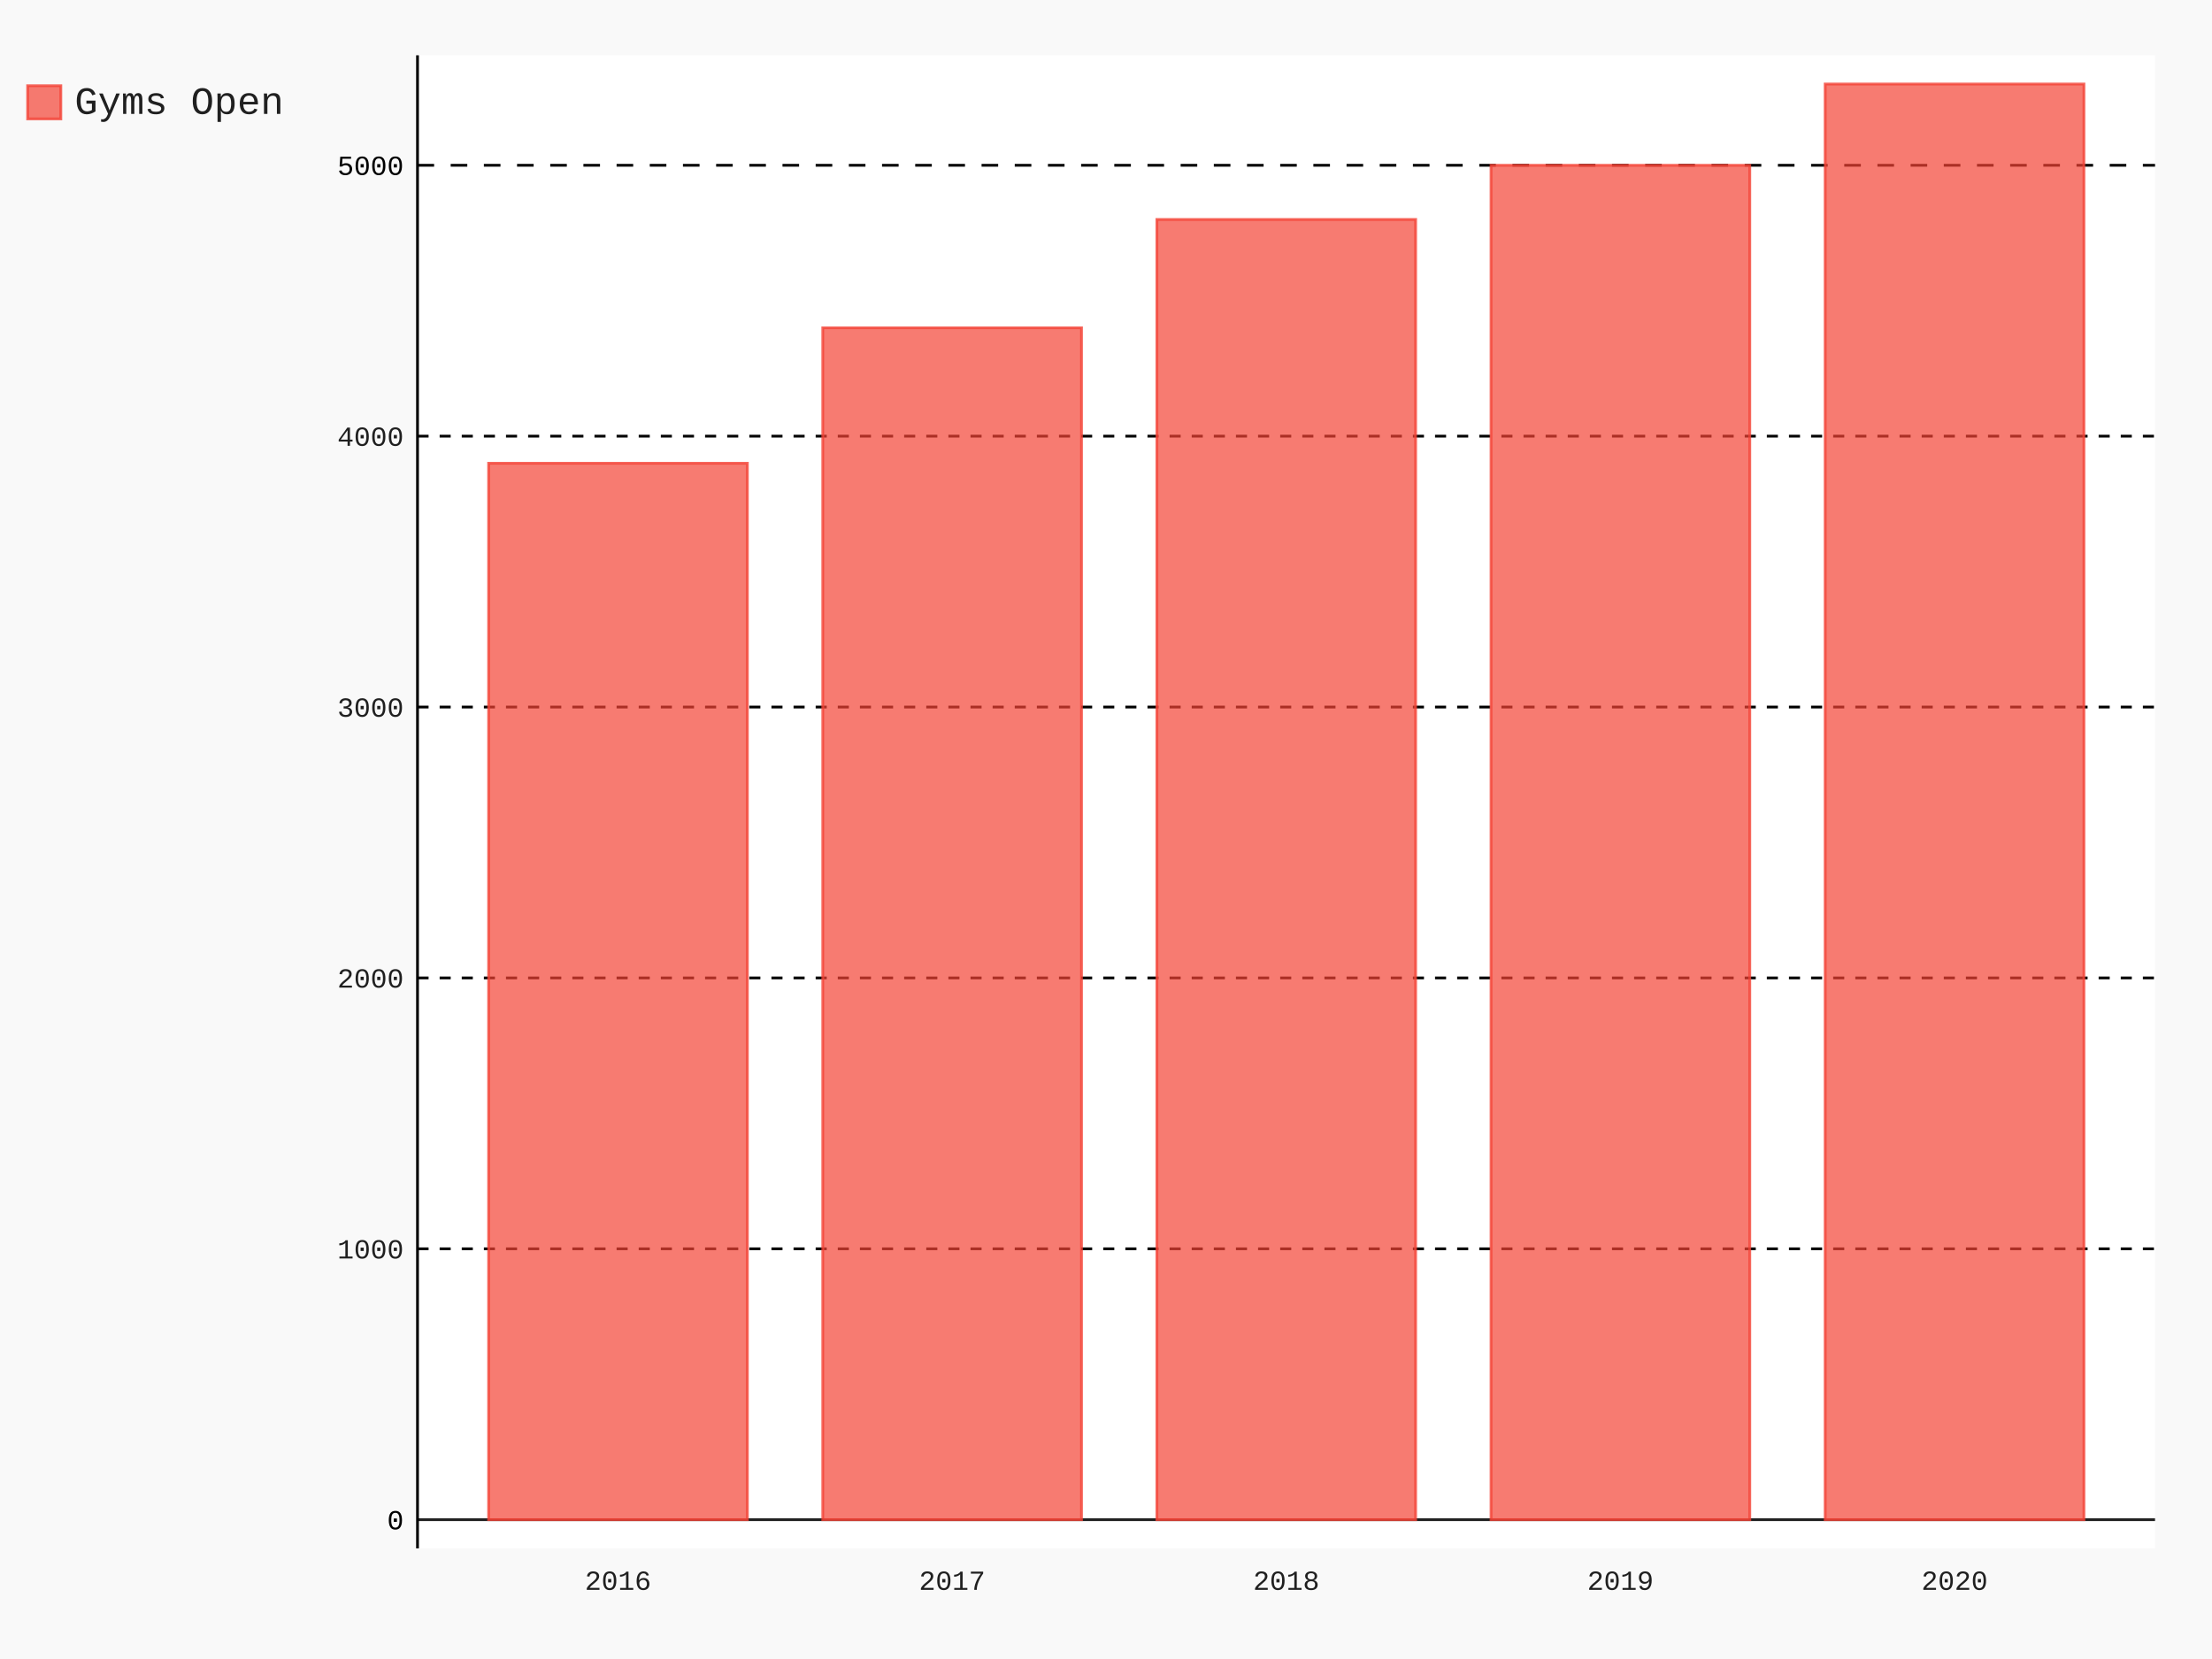
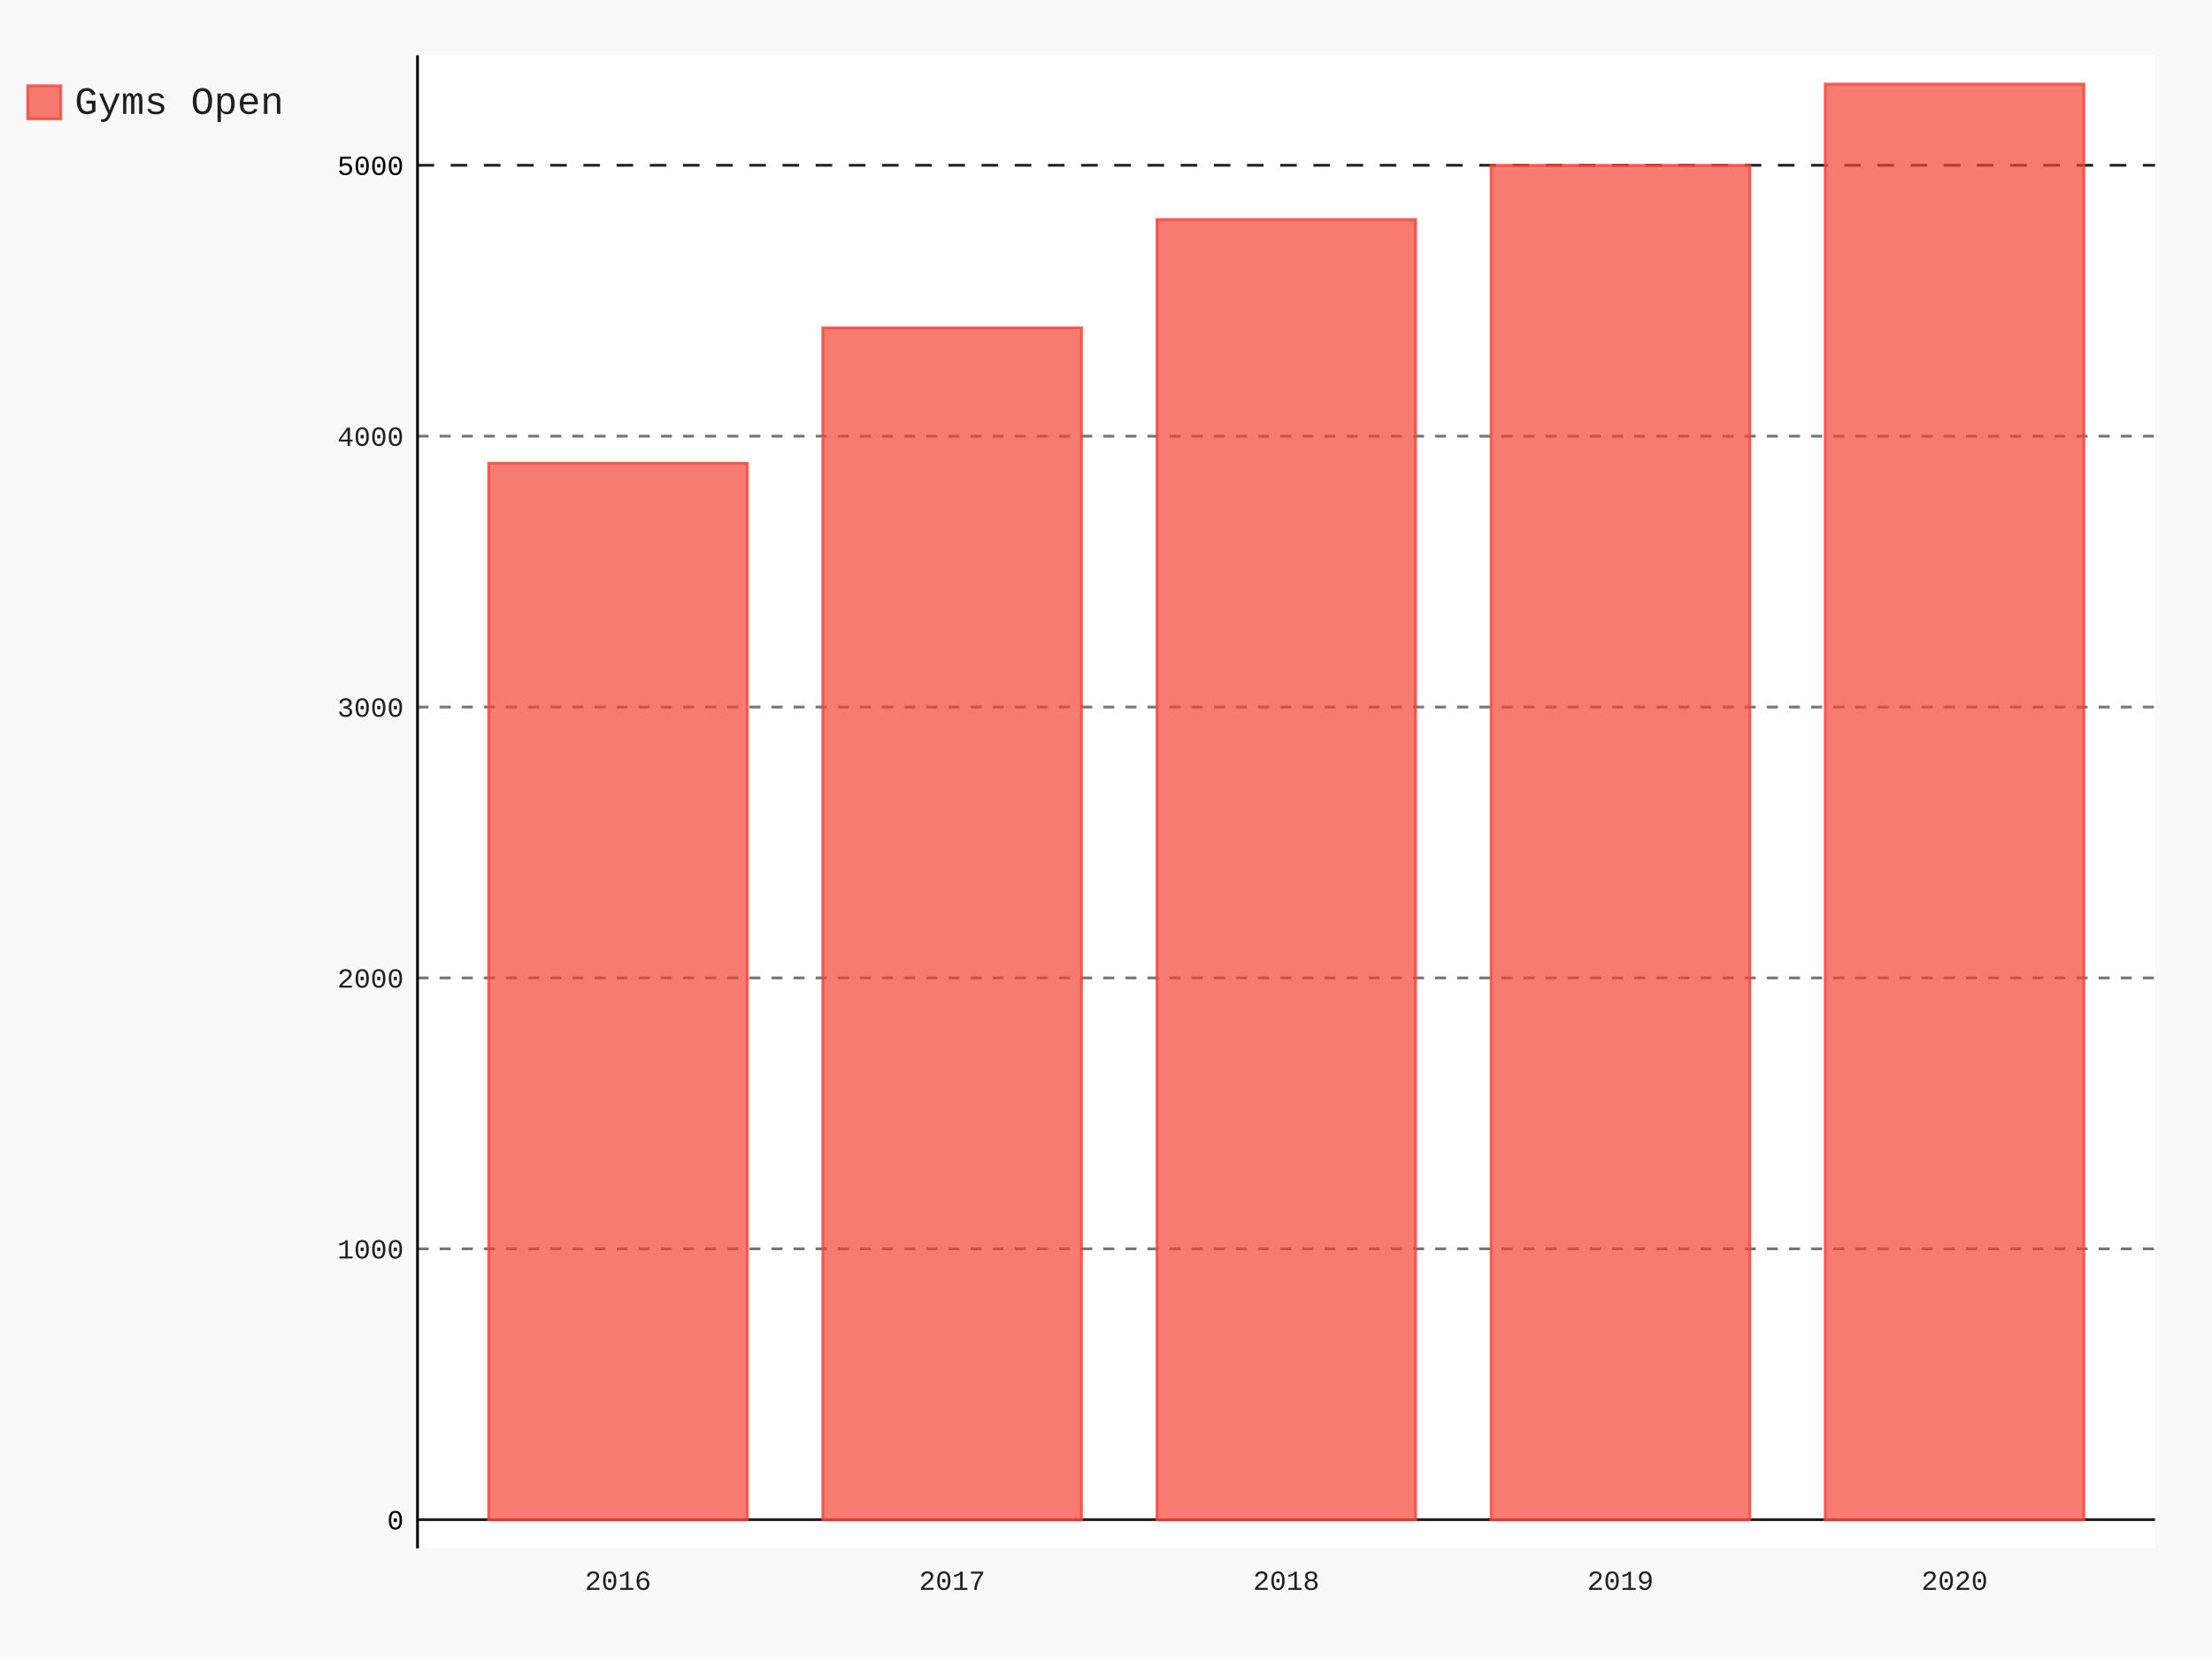
- <svg xmlns="http://www.w3.org/2000/svg" id="chart-4af0e2cd-8fed-466b-adbc-4175b03c6114" class="pygal-chart" viewBox="0 0 800 600">
+ <svg xmlns="http://www.w3.org/2000/svg" id="chart-bffc2d74-a910-4c53-a3cb-3c3acc1ae9b3" class="pygal-chart" viewBox="0 0 800 600">
  <defs>
-     <style type="text/css">#chart-4af0e2cd-8fed-466b-adbc-4175b03c6114{-webkit-user-select:none;-webkit-font-smoothing:antialiased;font-family:Consolas,"Liberation Mono",Menlo,Courier,monospace}#chart-4af0e2cd-8fed-466b-adbc-4175b03c6114 .title{font-family:Consolas,"Liberation Mono",Menlo,Courier,monospace;font-size:16px}#chart-4af0e2cd-8fed-466b-adbc-4175b03c6114 .legends .legend text{font-family:Consolas,"Liberation Mono",Menlo,Courier,monospace;font-size:14px}#chart-4af0e2cd-8fed-466b-adbc-4175b03c6114 .axis text{font-family:Consolas,"Liberation Mono",Menlo,Courier,monospace;font-size:10px}#chart-4af0e2cd-8fed-466b-adbc-4175b03c6114 .axis text.major{font-family:Consolas,"Liberation Mono",Menlo,Courier,monospace;font-size:10px}#chart-4af0e2cd-8fed-466b-adbc-4175b03c6114 .text-overlay text.value{font-family:Consolas,"Liberation Mono",Menlo,Courier,monospace;font-size:16px}#chart-4af0e2cd-8fed-466b-adbc-4175b03c6114 .text-overlay text.label{font-family:Consolas,"Liberation Mono",Menlo,Courier,monospace;font-size:10px}#chart-4af0e2cd-8fed-466b-adbc-4175b03c6114 .tooltip{font-family:Consolas,"Liberation Mono",Menlo,Courier,monospace;font-size:14px}#chart-4af0e2cd-8fed-466b-adbc-4175b03c6114 text.no_data{font-family:Consolas,"Liberation Mono",Menlo,Courier,monospace;font-size:64px}
- #chart-4af0e2cd-8fed-466b-adbc-4175b03c6114{background-color:rgba(249,249,249,1)}#chart-4af0e2cd-8fed-466b-adbc-4175b03c6114 path,#chart-4af0e2cd-8fed-466b-adbc-4175b03c6114 line,#chart-4af0e2cd-8fed-466b-adbc-4175b03c6114 rect,#chart-4af0e2cd-8fed-466b-adbc-4175b03c6114 circle{-webkit-transition:150ms;-moz-transition:150ms;transition:150ms}#chart-4af0e2cd-8fed-466b-adbc-4175b03c6114 .graph &gt; .background{fill:rgba(249,249,249,1)}#chart-4af0e2cd-8fed-466b-adbc-4175b03c6114 .plot &gt; .background{fill:rgba(255,255,255,1)}#chart-4af0e2cd-8fed-466b-adbc-4175b03c6114 .graph{fill:rgba(0,0,0,.87)}#chart-4af0e2cd-8fed-466b-adbc-4175b03c6114 text.no_data{fill:rgba(0,0,0,1)}#chart-4af0e2cd-8fed-466b-adbc-4175b03c6114 .title{fill:rgba(0,0,0,1)}#chart-4af0e2cd-8fed-466b-adbc-4175b03c6114 .legends .legend text{fill:rgba(0,0,0,.87)}#chart-4af0e2cd-8fed-466b-adbc-4175b03c6114 .legends .legend:hover text{fill:rgba(0,0,0,1)}#chart-4af0e2cd-8fed-466b-adbc-4175b03c6114 .axis .line{stroke:rgba(0,0,0,1)}#chart-4af0e2cd-8fed-466b-adbc-4175b03c6114 .axis .guide.line{stroke:rgba(0,0,0,.54)}#chart-4af0e2cd-8fed-466b-adbc-4175b03c6114 .axis .major.line{stroke:rgba(0,0,0,.87)}#chart-4af0e2cd-8fed-466b-adbc-4175b03c6114 .axis text.major{fill:rgba(0,0,0,1)}#chart-4af0e2cd-8fed-466b-adbc-4175b03c6114 .axis.y .guides:hover .guide.line,#chart-4af0e2cd-8fed-466b-adbc-4175b03c6114 .line-graph .axis.x .guides:hover .guide.line,#chart-4af0e2cd-8fed-466b-adbc-4175b03c6114 .stackedline-graph .axis.x .guides:hover .guide.line,#chart-4af0e2cd-8fed-466b-adbc-4175b03c6114 .xy-graph .axis.x .guides:hover .guide.line{stroke:rgba(0,0,0,1)}#chart-4af0e2cd-8fed-466b-adbc-4175b03c6114 .axis .guides:hover text{fill:rgba(0,0,0,1)}#chart-4af0e2cd-8fed-466b-adbc-4175b03c6114 .reactive{fill-opacity:.7;stroke-opacity:.8;stroke-width:1}#chart-4af0e2cd-8fed-466b-adbc-4175b03c6114 .ci{stroke:rgba(0,0,0,.87)}#chart-4af0e2cd-8fed-466b-adbc-4175b03c6114 .reactive.active,#chart-4af0e2cd-8fed-466b-adbc-4175b03c6114 .active .reactive{fill-opacity:.8;stroke-opacity:.9;stroke-width:4}#chart-4af0e2cd-8fed-466b-adbc-4175b03c6114 .ci .reactive.active{stroke-width:1.5}#chart-4af0e2cd-8fed-466b-adbc-4175b03c6114 .series text{fill:rgba(0,0,0,1)}#chart-4af0e2cd-8fed-466b-adbc-4175b03c6114 .tooltip rect{fill:rgba(255,255,255,1);stroke:rgba(0,0,0,1);-webkit-transition:opacity 150ms;-moz-transition:opacity 150ms;transition:opacity 150ms}#chart-4af0e2cd-8fed-466b-adbc-4175b03c6114 .tooltip .label{fill:rgba(0,0,0,.87)}#chart-4af0e2cd-8fed-466b-adbc-4175b03c6114 .tooltip .label{fill:rgba(0,0,0,.87)}#chart-4af0e2cd-8fed-466b-adbc-4175b03c6114 .tooltip .legend{font-size:.8em;fill:rgba(0,0,0,.54)}#chart-4af0e2cd-8fed-466b-adbc-4175b03c6114 .tooltip .x_label{font-size:.6em;fill:rgba(0,0,0,1)}#chart-4af0e2cd-8fed-466b-adbc-4175b03c6114 .tooltip .xlink{font-size:.5em;text-decoration:underline}#chart-4af0e2cd-8fed-466b-adbc-4175b03c6114 .tooltip .value{font-size:1.5em}#chart-4af0e2cd-8fed-466b-adbc-4175b03c6114 .bound{font-size:.5em}#chart-4af0e2cd-8fed-466b-adbc-4175b03c6114 .max-value{font-size:.75em;fill:rgba(0,0,0,.54)}#chart-4af0e2cd-8fed-466b-adbc-4175b03c6114 .map-element{fill:rgba(255,255,255,1);stroke:rgba(0,0,0,.54) !important}#chart-4af0e2cd-8fed-466b-adbc-4175b03c6114 .map-element .reactive{fill-opacity:inherit;stroke-opacity:inherit}#chart-4af0e2cd-8fed-466b-adbc-4175b03c6114 .color-0,#chart-4af0e2cd-8fed-466b-adbc-4175b03c6114 .color-0 a:visited{stroke:#F44336;fill:#F44336}#chart-4af0e2cd-8fed-466b-adbc-4175b03c6114 .text-overlay .color-0 text{fill:black}
- #chart-4af0e2cd-8fed-466b-adbc-4175b03c6114 text.no_data{text-anchor:middle}#chart-4af0e2cd-8fed-466b-adbc-4175b03c6114 .guide.line{fill:none}#chart-4af0e2cd-8fed-466b-adbc-4175b03c6114 .centered{text-anchor:middle}#chart-4af0e2cd-8fed-466b-adbc-4175b03c6114 .title{text-anchor:middle}#chart-4af0e2cd-8fed-466b-adbc-4175b03c6114 .legends .legend text{fill-opacity:1}#chart-4af0e2cd-8fed-466b-adbc-4175b03c6114 .axis.x text{text-anchor:middle}#chart-4af0e2cd-8fed-466b-adbc-4175b03c6114 .axis.x:not(.web) text[transform]{text-anchor:start}#chart-4af0e2cd-8fed-466b-adbc-4175b03c6114 .axis.x:not(.web) text[transform].backwards{text-anchor:end}#chart-4af0e2cd-8fed-466b-adbc-4175b03c6114 .axis.y text{text-anchor:end}#chart-4af0e2cd-8fed-466b-adbc-4175b03c6114 .axis.y text[transform].backwards{text-anchor:start}#chart-4af0e2cd-8fed-466b-adbc-4175b03c6114 .axis.y2 text{text-anchor:start}#chart-4af0e2cd-8fed-466b-adbc-4175b03c6114 .axis.y2 text[transform].backwards{text-anchor:end}#chart-4af0e2cd-8fed-466b-adbc-4175b03c6114 .axis .guide.line{stroke-dasharray:4,4;stroke:black}#chart-4af0e2cd-8fed-466b-adbc-4175b03c6114 .axis .major.guide.line{stroke-dasharray:6,6;stroke:black}#chart-4af0e2cd-8fed-466b-adbc-4175b03c6114 .horizontal .axis.y .guide.line,#chart-4af0e2cd-8fed-466b-adbc-4175b03c6114 .horizontal .axis.y2 .guide.line,#chart-4af0e2cd-8fed-466b-adbc-4175b03c6114 .vertical .axis.x .guide.line{opacity:0}#chart-4af0e2cd-8fed-466b-adbc-4175b03c6114 .horizontal .axis.always_show .guide.line,#chart-4af0e2cd-8fed-466b-adbc-4175b03c6114 .vertical .axis.always_show .guide.line{opacity:1 !important}#chart-4af0e2cd-8fed-466b-adbc-4175b03c6114 .axis.y .guides:hover .guide.line,#chart-4af0e2cd-8fed-466b-adbc-4175b03c6114 .axis.y2 .guides:hover .guide.line,#chart-4af0e2cd-8fed-466b-adbc-4175b03c6114 .axis.x .guides:hover .guide.line{opacity:1}#chart-4af0e2cd-8fed-466b-adbc-4175b03c6114 .axis .guides:hover text{opacity:1}#chart-4af0e2cd-8fed-466b-adbc-4175b03c6114 .nofill{fill:none}#chart-4af0e2cd-8fed-466b-adbc-4175b03c6114 .subtle-fill{fill-opacity:.2}#chart-4af0e2cd-8fed-466b-adbc-4175b03c6114 .dot{stroke-width:1px;fill-opacity:1;stroke-opacity:1}#chart-4af0e2cd-8fed-466b-adbc-4175b03c6114 .dot.active{stroke-width:5px}#chart-4af0e2cd-8fed-466b-adbc-4175b03c6114 .dot.negative{fill:transparent}#chart-4af0e2cd-8fed-466b-adbc-4175b03c6114 text,#chart-4af0e2cd-8fed-466b-adbc-4175b03c6114 tspan{stroke:none !important}#chart-4af0e2cd-8fed-466b-adbc-4175b03c6114 .series text.active{opacity:1}#chart-4af0e2cd-8fed-466b-adbc-4175b03c6114 .tooltip rect{fill-opacity:.95;stroke-width:.5}#chart-4af0e2cd-8fed-466b-adbc-4175b03c6114 .tooltip text{fill-opacity:1}#chart-4af0e2cd-8fed-466b-adbc-4175b03c6114 .showable{visibility:hidden}#chart-4af0e2cd-8fed-466b-adbc-4175b03c6114 .showable.shown{visibility:visible}#chart-4af0e2cd-8fed-466b-adbc-4175b03c6114 .gauge-background{fill:rgba(229,229,229,1);stroke:none}#chart-4af0e2cd-8fed-466b-adbc-4175b03c6114 .bg-lines{stroke:rgba(249,249,249,1);stroke-width:2px}</style>
+     <style type="text/css">#chart-bffc2d74-a910-4c53-a3cb-3c3acc1ae9b3{-webkit-user-select:none;-webkit-font-smoothing:antialiased;font-family:Consolas,"Liberation Mono",Menlo,Courier,monospace}#chart-bffc2d74-a910-4c53-a3cb-3c3acc1ae9b3 .title{font-family:Consolas,"Liberation Mono",Menlo,Courier,monospace;font-size:16px}#chart-bffc2d74-a910-4c53-a3cb-3c3acc1ae9b3 .legends .legend text{font-family:Consolas,"Liberation Mono",Menlo,Courier,monospace;font-size:14px}#chart-bffc2d74-a910-4c53-a3cb-3c3acc1ae9b3 .axis text{font-family:Consolas,"Liberation Mono",Menlo,Courier,monospace;font-size:10px}#chart-bffc2d74-a910-4c53-a3cb-3c3acc1ae9b3 .axis text.major{font-family:Consolas,"Liberation Mono",Menlo,Courier,monospace;font-size:10px}#chart-bffc2d74-a910-4c53-a3cb-3c3acc1ae9b3 .text-overlay text.value{font-family:Consolas,"Liberation Mono",Menlo,Courier,monospace;font-size:16px}#chart-bffc2d74-a910-4c53-a3cb-3c3acc1ae9b3 .text-overlay text.label{font-family:Consolas,"Liberation Mono",Menlo,Courier,monospace;font-size:10px}#chart-bffc2d74-a910-4c53-a3cb-3c3acc1ae9b3 .tooltip{font-family:Consolas,"Liberation Mono",Menlo,Courier,monospace;font-size:14px}#chart-bffc2d74-a910-4c53-a3cb-3c3acc1ae9b3 text.no_data{font-family:Consolas,"Liberation Mono",Menlo,Courier,monospace;font-size:64px}
+ #chart-bffc2d74-a910-4c53-a3cb-3c3acc1ae9b3{background-color:rgba(249,249,249,1)}#chart-bffc2d74-a910-4c53-a3cb-3c3acc1ae9b3 path,#chart-bffc2d74-a910-4c53-a3cb-3c3acc1ae9b3 line,#chart-bffc2d74-a910-4c53-a3cb-3c3acc1ae9b3 rect,#chart-bffc2d74-a910-4c53-a3cb-3c3acc1ae9b3 circle{-webkit-transition:150ms;-moz-transition:150ms;transition:150ms}#chart-bffc2d74-a910-4c53-a3cb-3c3acc1ae9b3 .graph &gt; .background{fill:rgba(249,249,249,1)}#chart-bffc2d74-a910-4c53-a3cb-3c3acc1ae9b3 .plot &gt; .background{fill:rgba(255,255,255,1)}#chart-bffc2d74-a910-4c53-a3cb-3c3acc1ae9b3 .graph{fill:rgba(0,0,0,.87)}#chart-bffc2d74-a910-4c53-a3cb-3c3acc1ae9b3 text.no_data{fill:rgba(0,0,0,1)}#chart-bffc2d74-a910-4c53-a3cb-3c3acc1ae9b3 .title{fill:rgba(0,0,0,1)}#chart-bffc2d74-a910-4c53-a3cb-3c3acc1ae9b3 .legends .legend text{fill:rgba(0,0,0,.87)}#chart-bffc2d74-a910-4c53-a3cb-3c3acc1ae9b3 .legends .legend:hover text{fill:rgba(0,0,0,1)}#chart-bffc2d74-a910-4c53-a3cb-3c3acc1ae9b3 .axis .line{stroke:rgba(0,0,0,1)}#chart-bffc2d74-a910-4c53-a3cb-3c3acc1ae9b3 .axis .guide.line{stroke:rgba(0,0,0,.54)}#chart-bffc2d74-a910-4c53-a3cb-3c3acc1ae9b3 .axis .major.line{stroke:rgba(0,0,0,.87)}#chart-bffc2d74-a910-4c53-a3cb-3c3acc1ae9b3 .axis text.major{fill:rgba(0,0,0,1)}#chart-bffc2d74-a910-4c53-a3cb-3c3acc1ae9b3 .axis.y .guides:hover .guide.line,#chart-bffc2d74-a910-4c53-a3cb-3c3acc1ae9b3 .line-graph .axis.x .guides:hover .guide.line,#chart-bffc2d74-a910-4c53-a3cb-3c3acc1ae9b3 .stackedline-graph .axis.x .guides:hover .guide.line,#chart-bffc2d74-a910-4c53-a3cb-3c3acc1ae9b3 .xy-graph .axis.x .guides:hover .guide.line{stroke:rgba(0,0,0,1)}#chart-bffc2d74-a910-4c53-a3cb-3c3acc1ae9b3 .axis .guides:hover text{fill:rgba(0,0,0,1)}#chart-bffc2d74-a910-4c53-a3cb-3c3acc1ae9b3 .reactive{fill-opacity:.7;stroke-opacity:.8}#chart-bffc2d74-a910-4c53-a3cb-3c3acc1ae9b3 .ci{stroke:rgba(0,0,0,.87)}#chart-bffc2d74-a910-4c53-a3cb-3c3acc1ae9b3 .reactive.active,#chart-bffc2d74-a910-4c53-a3cb-3c3acc1ae9b3 .active .reactive{fill-opacity:.8;stroke-opacity:.9;stroke-width:4}#chart-bffc2d74-a910-4c53-a3cb-3c3acc1ae9b3 .ci .reactive.active{stroke-width:1.5}#chart-bffc2d74-a910-4c53-a3cb-3c3acc1ae9b3 .series text{fill:rgba(0,0,0,1)}#chart-bffc2d74-a910-4c53-a3cb-3c3acc1ae9b3 .tooltip rect{fill:rgba(255,255,255,1);stroke:rgba(0,0,0,1);-webkit-transition:opacity 150ms;-moz-transition:opacity 150ms;transition:opacity 150ms}#chart-bffc2d74-a910-4c53-a3cb-3c3acc1ae9b3 .tooltip .label{fill:rgba(0,0,0,.87)}#chart-bffc2d74-a910-4c53-a3cb-3c3acc1ae9b3 .tooltip .label{fill:rgba(0,0,0,.87)}#chart-bffc2d74-a910-4c53-a3cb-3c3acc1ae9b3 .tooltip .legend{font-size:.8em;fill:rgba(0,0,0,.54)}#chart-bffc2d74-a910-4c53-a3cb-3c3acc1ae9b3 .tooltip .x_label{font-size:.6em;fill:rgba(0,0,0,1)}#chart-bffc2d74-a910-4c53-a3cb-3c3acc1ae9b3 .tooltip .xlink{font-size:.5em;text-decoration:underline}#chart-bffc2d74-a910-4c53-a3cb-3c3acc1ae9b3 .tooltip .value{font-size:1.5em}#chart-bffc2d74-a910-4c53-a3cb-3c3acc1ae9b3 .bound{font-size:.5em}#chart-bffc2d74-a910-4c53-a3cb-3c3acc1ae9b3 .max-value{font-size:.75em;fill:rgba(0,0,0,.54)}#chart-bffc2d74-a910-4c53-a3cb-3c3acc1ae9b3 .map-element{fill:rgba(255,255,255,1);stroke:rgba(0,0,0,.54) !important}#chart-bffc2d74-a910-4c53-a3cb-3c3acc1ae9b3 .map-element .reactive{fill-opacity:inherit;stroke-opacity:inherit}#chart-bffc2d74-a910-4c53-a3cb-3c3acc1ae9b3 .color-0,#chart-bffc2d74-a910-4c53-a3cb-3c3acc1ae9b3 .color-0 a:visited{stroke:#F44336;fill:#F44336}#chart-bffc2d74-a910-4c53-a3cb-3c3acc1ae9b3 .text-overlay .color-0 text{fill:black}
+ #chart-bffc2d74-a910-4c53-a3cb-3c3acc1ae9b3 text.no_data{text-anchor:middle}#chart-bffc2d74-a910-4c53-a3cb-3c3acc1ae9b3 .guide.line{fill:none}#chart-bffc2d74-a910-4c53-a3cb-3c3acc1ae9b3 .centered{text-anchor:middle}#chart-bffc2d74-a910-4c53-a3cb-3c3acc1ae9b3 .title{text-anchor:middle}#chart-bffc2d74-a910-4c53-a3cb-3c3acc1ae9b3 .legends .legend text{fill-opacity:1}#chart-bffc2d74-a910-4c53-a3cb-3c3acc1ae9b3 .axis.x text{text-anchor:middle}#chart-bffc2d74-a910-4c53-a3cb-3c3acc1ae9b3 .axis.x:not(.web) text[transform]{text-anchor:start}#chart-bffc2d74-a910-4c53-a3cb-3c3acc1ae9b3 .axis.x:not(.web) text[transform].backwards{text-anchor:end}#chart-bffc2d74-a910-4c53-a3cb-3c3acc1ae9b3 .axis.y text{text-anchor:end}#chart-bffc2d74-a910-4c53-a3cb-3c3acc1ae9b3 .axis.y text[transform].backwards{text-anchor:start}#chart-bffc2d74-a910-4c53-a3cb-3c3acc1ae9b3 .axis.y2 text{text-anchor:start}#chart-bffc2d74-a910-4c53-a3cb-3c3acc1ae9b3 .axis.y2 text[transform].backwards{text-anchor:end}#chart-bffc2d74-a910-4c53-a3cb-3c3acc1ae9b3 .axis .guide.line{stroke-dasharray:4,4}#chart-bffc2d74-a910-4c53-a3cb-3c3acc1ae9b3 .axis .major.guide.line{stroke-dasharray:6,6}#chart-bffc2d74-a910-4c53-a3cb-3c3acc1ae9b3 .horizontal .axis.y .guide.line,#chart-bffc2d74-a910-4c53-a3cb-3c3acc1ae9b3 .horizontal .axis.y2 .guide.line,#chart-bffc2d74-a910-4c53-a3cb-3c3acc1ae9b3 .vertical .axis.x .guide.line{opacity:0}#chart-bffc2d74-a910-4c53-a3cb-3c3acc1ae9b3 .horizontal .axis.always_show .guide.line,#chart-bffc2d74-a910-4c53-a3cb-3c3acc1ae9b3 .vertical .axis.always_show .guide.line{opacity:1 !important}#chart-bffc2d74-a910-4c53-a3cb-3c3acc1ae9b3 .axis.y .guides:hover .guide.line,#chart-bffc2d74-a910-4c53-a3cb-3c3acc1ae9b3 .axis.y2 .guides:hover .guide.line,#chart-bffc2d74-a910-4c53-a3cb-3c3acc1ae9b3 .axis.x .guides:hover .guide.line{opacity:1}#chart-bffc2d74-a910-4c53-a3cb-3c3acc1ae9b3 .axis .guides:hover text{opacity:1}#chart-bffc2d74-a910-4c53-a3cb-3c3acc1ae9b3 .nofill{fill:none}#chart-bffc2d74-a910-4c53-a3cb-3c3acc1ae9b3 .subtle-fill{fill-opacity:.2}#chart-bffc2d74-a910-4c53-a3cb-3c3acc1ae9b3 .dot{stroke-width:1px;fill-opacity:1}#chart-bffc2d74-a910-4c53-a3cb-3c3acc1ae9b3 .dot.active{stroke-width:5px}#chart-bffc2d74-a910-4c53-a3cb-3c3acc1ae9b3 .dot.negative{fill:transparent}#chart-bffc2d74-a910-4c53-a3cb-3c3acc1ae9b3 text,#chart-bffc2d74-a910-4c53-a3cb-3c3acc1ae9b3 tspan{stroke:none !important}#chart-bffc2d74-a910-4c53-a3cb-3c3acc1ae9b3 .series text.active{opacity:1}#chart-bffc2d74-a910-4c53-a3cb-3c3acc1ae9b3 .tooltip rect{fill-opacity:.95;stroke-width:.5}#chart-bffc2d74-a910-4c53-a3cb-3c3acc1ae9b3 .tooltip text{fill-opacity:1}#chart-bffc2d74-a910-4c53-a3cb-3c3acc1ae9b3 .showable{visibility:hidden}#chart-bffc2d74-a910-4c53-a3cb-3c3acc1ae9b3 .showable.shown{visibility:visible}#chart-bffc2d74-a910-4c53-a3cb-3c3acc1ae9b3 .gauge-background{fill:rgba(229,229,229,1);stroke:none}#chart-bffc2d74-a910-4c53-a3cb-3c3acc1ae9b3 .bg-lines{stroke:rgba(249,249,249,1);stroke-width:2px}</style>
  </defs>
  <g class="graph bar-graph vertical">
    <rect x="0" y="0" width="800" height="600" class="background" />
    <g transform="translate(151, 20)" class="plot">
      <rect x="0" y="0" width="628.4" height="540" class="background" />
      <g class="axis y always_show">
        <g class="guides">
          <path d="M0 529.615 h628.4" class="axis major line" />
          <text x="-5" y="533.115" class="major">0</text>
        </g>
        <g class="guides">
          <path d="M0 431.647 h628.4" class="guide line" />
          <text x="-5" y="435.147" class="">1000</text>
        </g>
        <g class="guides">
          <path d="M0 333.679 h628.4" class="guide line" />
          <text x="-5" y="337.179" class="">2000</text>
        </g>
        <g class="guides">
          <path d="M0 235.711 h628.4" class="guide line" />
          <text x="-5" y="239.211" class="">3000</text>
        </g>
        <g class="guides">
          <path d="M0 137.743 h628.4" class="guide line" />
          <text x="-5" y="141.243" class="">4000</text>
        </g>
        <g class="guides">
          <path d="M0 39.775 h628.4" class="major guide line" />
          <text x="-5" y="43.275" class="major">5000</text>
        </g>
      </g>
      <g class="axis x">
        <path d="M0 0 v540" class="line" />
        <g class="guides">
          <path d="M72.508 0 v540" class="guide line" />
          <text x="72.508" y="555.0" class="">2016</text>
        </g>
        <g class="guides">
          <path d="M193.354 0 v540" class="guide line" />
          <text x="193.354" y="555.0" class="">2017</text>
        </g>
        <g class="guides">
          <path d="M314.2 0 v540" class="guide line" />
          <text x="314.2" y="555.0" class="">2018</text>
        </g>
        <g class="guides">
          <path d="M435.046 0 v540" class="guide line" />
          <text x="435.046" y="555.0" class="">2019</text>
        </g>
        <g class="guides">
          <path d="M555.892 0 v540" class="guide line" />
          <text x="555.892" y="555.0" class="">2020</text>
        </g>
      </g>
      <g class="series serie-0 color-0">
        <g class="bars">
          <g class="bar">
            <rect x="25.716" y="147.54" rx="0" ry="0" width="93.583" height="382.075" class="rect reactive tooltip-trigger" />
          </g>
          <g class="bar">
            <rect x="146.562" y="98.556" rx="0" ry="0" width="93.583" height="431.06" class="rect reactive tooltip-trigger" />
          </g>
          <g class="bar">
            <rect x="267.408" y="59.369" rx="0" ry="0" width="93.583" height="470.247" class="rect reactive tooltip-trigger" />
          </g>
          <g class="bar">
            <rect x="388.255" y="39.775" rx="0" ry="0" width="93.583" height="489.84" class="rect reactive tooltip-trigger" />
          </g>
          <g class="bar">
            <rect x="509.101" y="10.385" rx="0" ry="0" width="93.583" height="519.231" class="rect reactive tooltip-trigger" />
          </g>
        </g>
      </g>
    </g>
    <g class="titles" />
    <g transform="translate(151, 20)" class="plot overlay">
      <g class="series serie-0 color-0" />
    </g>
    <g transform="translate(151, 20)" class="plot text-overlay">
      <g class="series serie-0 color-0" />
    </g>
    <g transform="translate(151, 20)" class="plot tooltip-overlay">
      <g transform="translate(0 0)" style="opacity: 0" class="tooltip">
        <rect rx="0" ry="0" width="0" height="0" class="tooltip-box" />
        <g class="text" />
      </g>
    </g>
    <g transform="translate(10, 30)" class="legends">
      <g id="activate-serie-0" class="legend reactive activate-serie">
        <rect x="0.0" y="1.0" width="12" height="12" class="color-0 reactive" />
        <text x="17.0" y="11.2">Gyms Open</text>
      </g>
    </g>
    <g transform="translate(790, 30)" class="legends" />
  </g>
</svg>
